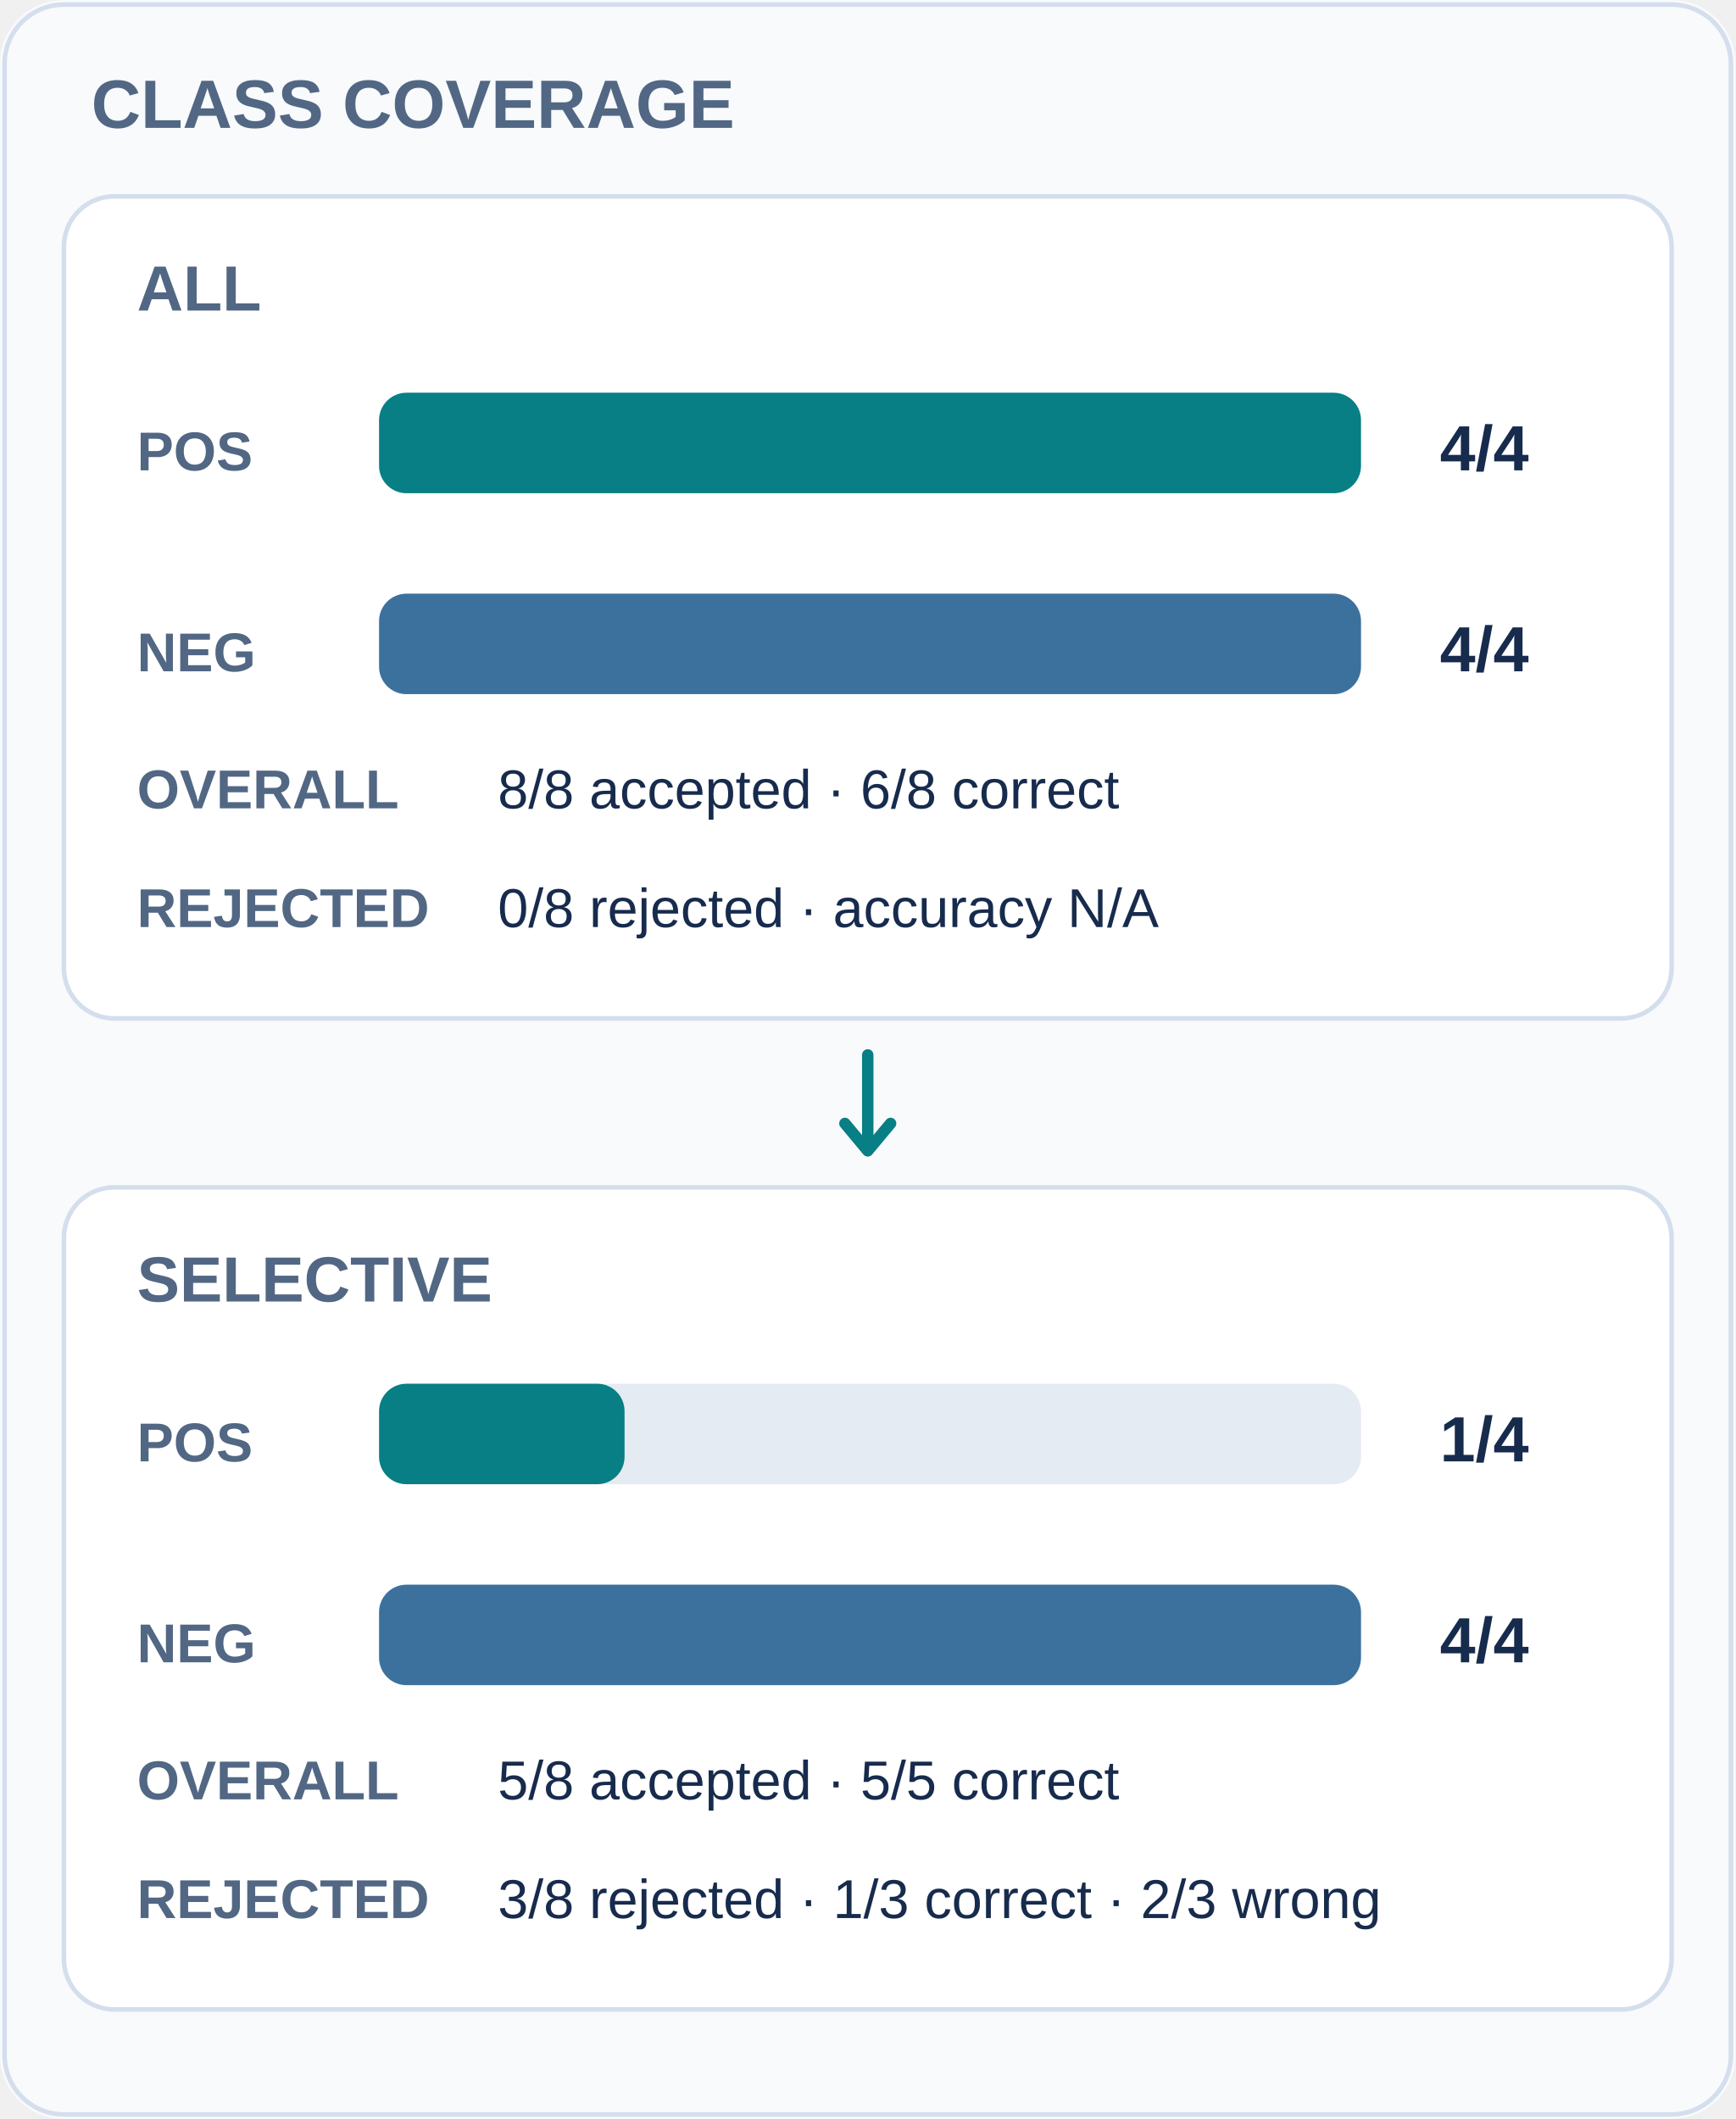
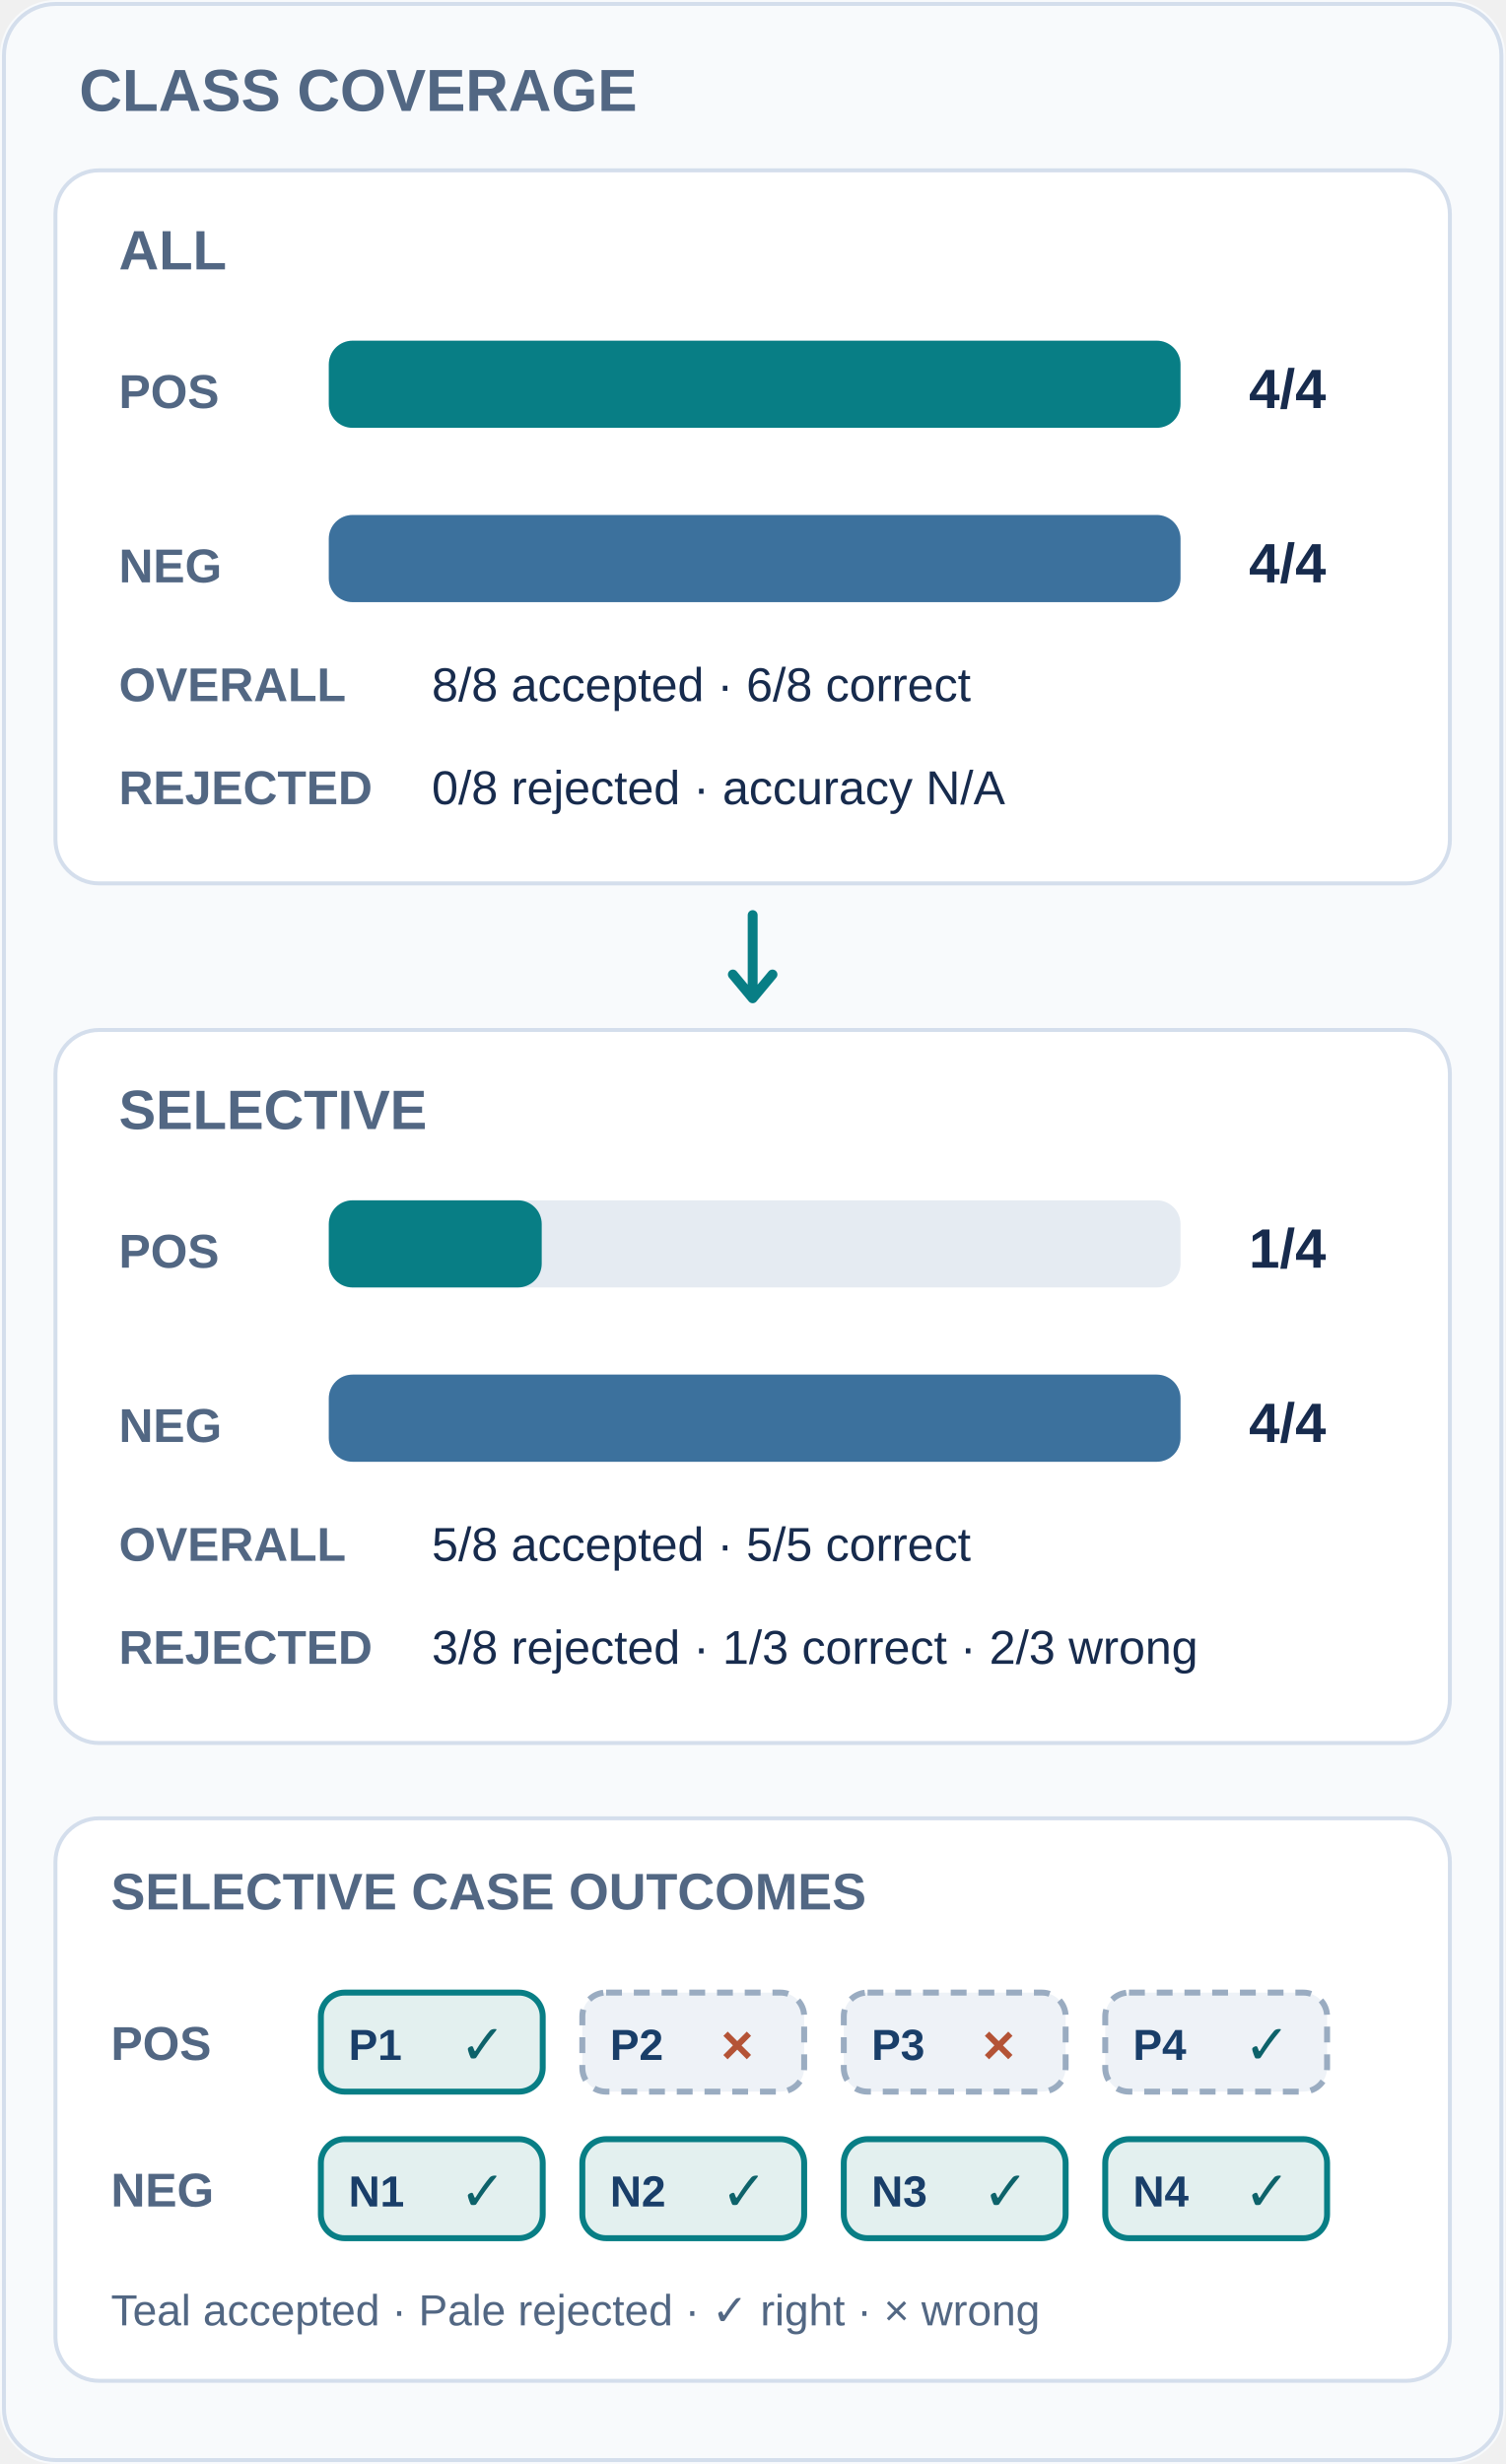
- <svg xmlns="http://www.w3.org/2000/svg" viewBox="0 0 380 464" role="img" aria-labelledby="title desc">
-   <rect width="380" height="464" rx="14" fill="#f8fafc" />
-   <rect x="1" y="1" width="378" height="462" rx="13" fill="none" stroke="#d4deec" />
+ <svg xmlns="http://www.w3.org/2000/svg" viewBox="0 0 380 622" role="img" aria-labelledby="title desc">
+   <rect width="380" height="622" rx="14" fill="#f8fafc" />
+   <rect x="1" y="1" width="378" height="620" rx="13" fill="none" stroke="#d4deec" />
  <text x="20" y="28" fill="#526783" font-family="Arial,sans-serif" font-size="15" font-weight="bold">CLASS COVERAGE</text>
  <rect x="14" y="43" width="352" height="180" rx="11" fill="#ffffff" stroke="#d4deec" />
  <rect x="14" y="260" width="352" height="180" rx="11" fill="#ffffff" stroke="#d4deec" />
  <g fill="#526783" font-family="Arial,sans-serif" font-weight="bold" font-size="14">
    <text x="30" y="68">ALL</text>
    <text x="30" y="285">SELECTIVE</text>
  </g>
  <g fill="#526783" font-family="Arial,sans-serif" font-size="12" font-weight="bold">
    <text x="30" y="103">POS</text>
    <text x="30" y="147">NEG</text>
    <text x="30" y="177">OVERALL</text>
    <text x="30" y="203">REJECTED</text>
    <text x="30" y="320">POS</text>
    <text x="30" y="364">NEG</text>
    <text x="30" y="394">OVERALL</text>
    <text x="30" y="420">REJECTED</text>
  </g>
  <g fill="#e5ebf2">
    <rect x="83" y="86" width="215" height="22" rx="6" />
    <rect x="83" y="130" width="215" height="22" rx="6" />
    <rect x="83" y="303" width="215" height="22" rx="6" />
    <rect x="83" y="347" width="215" height="22" rx="6" />
  </g>
  <rect x="83" y="86" width="215" height="22" rx="6" fill="#087e85" />
  <rect x="83" y="130" width="215" height="22" rx="6" fill="#3c719d" />
  <rect x="83" y="303" width="53.75" height="22" rx="6" fill="#087e85" />
  <rect x="83" y="347" width="215" height="22" rx="6" fill="#3c719d" />
  <g fill="#172b4d" font-family="Arial,sans-serif" font-weight="bold" font-size="14" text-anchor="middle">
    <text x="325" y="103">4/4</text>
    <text x="325" y="147">4/4</text>
    <text x="325" y="320">1/4</text>
    <text x="325" y="364">4/4</text>
  </g>
  <g fill="#172b4d" font-family="Arial,sans-serif" font-size="12">
    <text x="109" y="177">8/8 accepted · 6/8 correct</text>
    <text x="109" y="203">0/8 rejected · accuracy N/A</text>
    <text x="109" y="394">5/8 accepted · 5/5 correct</text>
    <text x="109" y="420">3/8 rejected · 1/3 correct · 2/3 wrong</text>
  </g>
  <path d="M190 231v21m-5 -6l5 6 5 -6" fill="none" stroke="#087e85" stroke-linecap="round" stroke-linejoin="round" stroke-width="2.5" />
+   <rect x="14" y="459" width="352" height="142" rx="11" fill="#ffffff" stroke="#d4deec" />
+   <text x="28" y="482" fill="#526783" font-family="Arial,sans-serif" font-size="13" font-weight="bold">SELECTIVE CASE OUTCOMES</text>
+   <text x="28" y="520" fill="#526783" font-family="Arial,sans-serif" font-size="12" font-weight="bold">POS</text>
+   <text x="28" y="557" fill="#526783" font-family="Arial,sans-serif" font-size="12" font-weight="bold">NEG</text>
+   <rect x="81" y="503" width="56" height="25" rx="6" fill="#e3f0ef" stroke="#087e85" stroke-width="1.5" data-case-id="P1" data-case-correct="true" data-case-accepted="true" />
+   <text x="88" y="520" font-family="Arial,sans-serif" font-size="11" font-weight="bold" fill="#193e69">P1</text>
+   <text x="116" y="521" font-family="Arial,sans-serif" font-size="14" font-weight="bold" fill="#0d626a">✓</text>
+   <rect x="147" y="503" width="56" height="25" rx="6" fill="#eef2f7" stroke="#9aacc1" stroke-width="1.5" stroke-dasharray="4 3" data-case-id="P2" data-case-correct="false" data-case-accepted="false" />
+   <text x="154" y="520" font-family="Arial,sans-serif" font-size="11" font-weight="bold" fill="#193e69">P2</text>
+   <text x="182" y="521" font-family="Arial,sans-serif" font-size="14" font-weight="bold" fill="#b45336">×</text>
+   <rect x="213" y="503" width="56" height="25" rx="6" fill="#eef2f7" stroke="#9aacc1" stroke-width="1.5" stroke-dasharray="4 3" data-case-id="P3" data-case-correct="false" data-case-accepted="false" />
+   <text x="220" y="520" font-family="Arial,sans-serif" font-size="11" font-weight="bold" fill="#193e69">P3</text>
+   <text x="248" y="521" font-family="Arial,sans-serif" font-size="14" font-weight="bold" fill="#b45336">×</text>
+   <rect x="279" y="503" width="56" height="25" rx="6" fill="#eef2f7" stroke="#9aacc1" stroke-width="1.5" stroke-dasharray="4 3" data-case-id="P4" data-case-correct="true" data-case-accepted="false" />
+   <text x="286" y="520" font-family="Arial,sans-serif" font-size="11" font-weight="bold" fill="#193e69">P4</text>
+   <text x="314" y="521" font-family="Arial,sans-serif" font-size="14" font-weight="bold" fill="#0d626a">✓</text>
+   <rect x="81" y="540" width="56" height="25" rx="6" fill="#e3f0ef" stroke="#087e85" stroke-width="1.5" data-case-id="N1" data-case-correct="true" data-case-accepted="true" />
+   <text x="88" y="557" font-family="Arial,sans-serif" font-size="11" font-weight="bold" fill="#193e69">N1</text>
+   <text x="116" y="558" font-family="Arial,sans-serif" font-size="14" font-weight="bold" fill="#0d626a">✓</text>
+   <rect x="147" y="540" width="56" height="25" rx="6" fill="#e3f0ef" stroke="#087e85" stroke-width="1.5" data-case-id="N2" data-case-correct="true" data-case-accepted="true" />
+   <text x="154" y="557" font-family="Arial,sans-serif" font-size="11" font-weight="bold" fill="#193e69">N2</text>
+   <text x="182" y="558" font-family="Arial,sans-serif" font-size="14" font-weight="bold" fill="#0d626a">✓</text>
+   <rect x="213" y="540" width="56" height="25" rx="6" fill="#e3f0ef" stroke="#087e85" stroke-width="1.5" data-case-id="N3" data-case-correct="true" data-case-accepted="true" />
+   <text x="220" y="557" font-family="Arial,sans-serif" font-size="11" font-weight="bold" fill="#193e69">N3</text>
+   <text x="248" y="558" font-family="Arial,sans-serif" font-size="14" font-weight="bold" fill="#0d626a">✓</text>
+   <rect x="279" y="540" width="56" height="25" rx="6" fill="#e3f0ef" stroke="#087e85" stroke-width="1.5" data-case-id="N4" data-case-correct="true" data-case-accepted="true" />
+   <text x="286" y="557" font-family="Arial,sans-serif" font-size="11" font-weight="bold" fill="#193e69">N4</text>
+   <text x="314" y="558" font-family="Arial,sans-serif" font-size="14" font-weight="bold" fill="#0d626a">✓</text>
+   <text x="28" y="587" fill="#526783" font-family="Arial,sans-serif" font-size="11">Teal accepted · Pale rejected · ✓ right · × wrong</text>
</svg>
